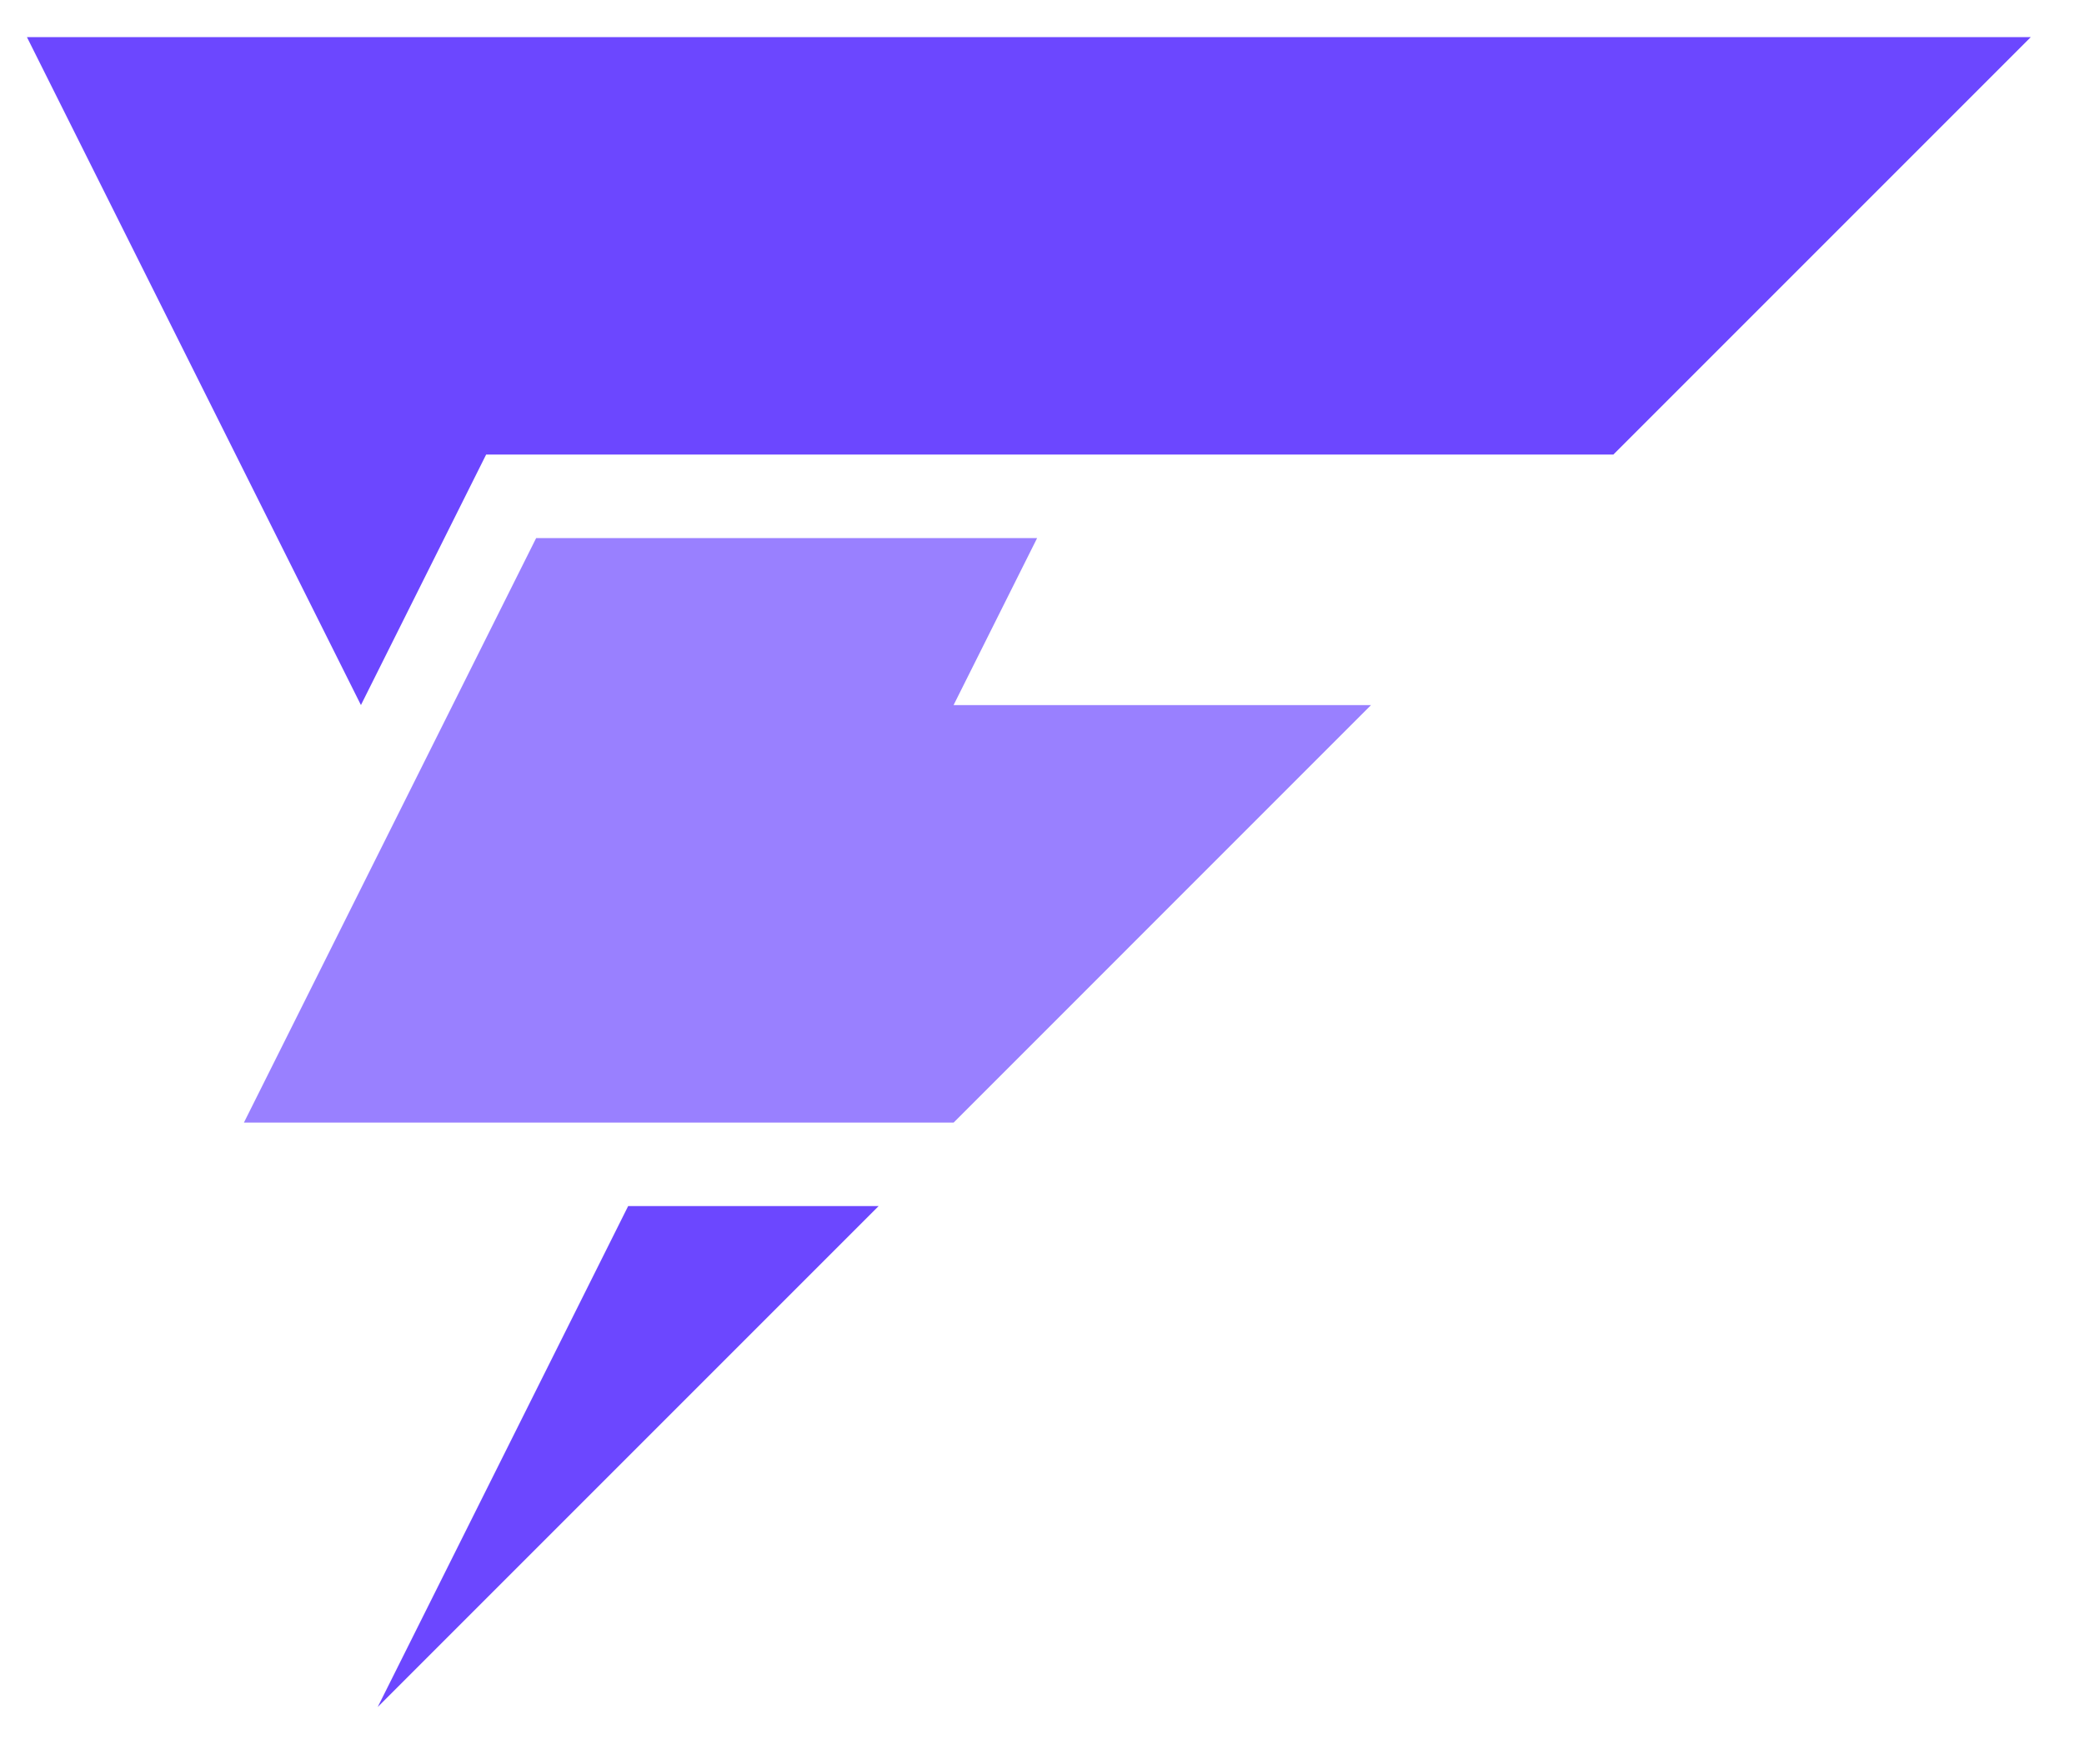
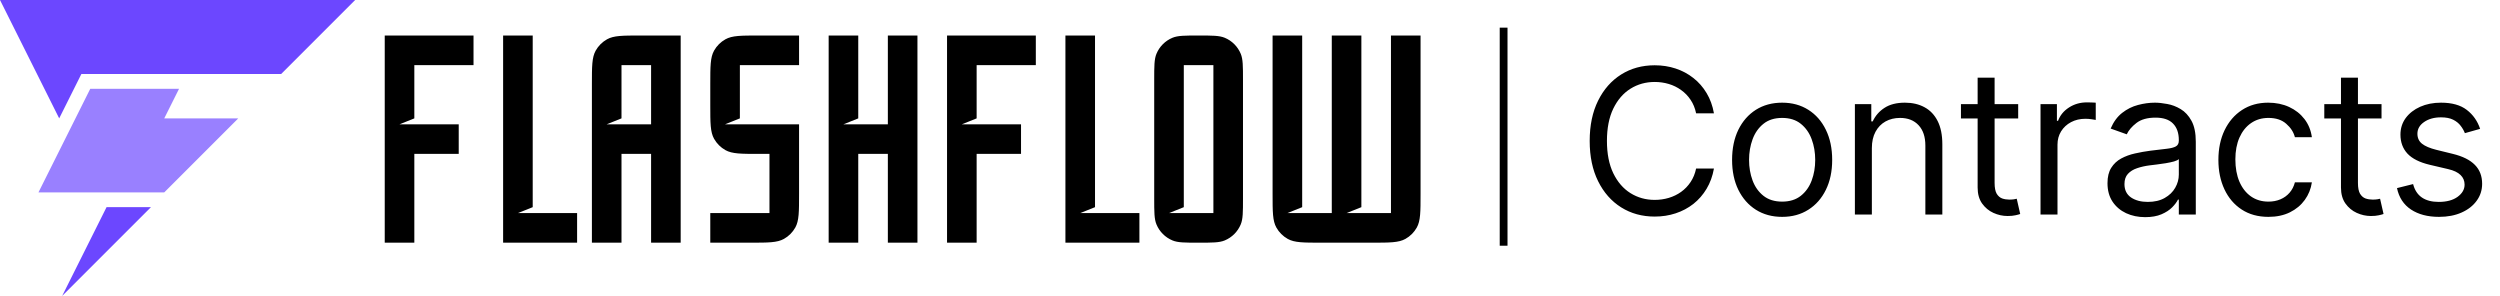
- <svg xmlns="http://www.w3.org/2000/svg" fill="none" viewBox="0 0 26 22">
-   <path fill="#6C47FF" fillRule="evenodd" d="m.336.463 4.167 8.333 1.562-3.125h14.063L25.336.463h-25Z" clipRule="evenodd" />
-   <path fill="#9980FF" fillRule="evenodd" d="m3.043 14.005 3.646-7.292h6.25l-1.042 2.083h5.208l-5.208 5.209H3.043Z" clipRule="evenodd" />
-   <path fill="#6C47FF" fillRule="evenodd" d="M10.96 15.046H7.837l-3.125 6.25 6.25-6.25Z" clipRule="evenodd" />
+ <svg xmlns="http://www.w3.org/2000/svg" width="321" height="38" viewBox="0 0 321 38" fill="none">
+   <path d="M220.07 14.55H217.78C217.645 13.891 217.408 13.313 217.069 12.814C216.737 12.315 216.331 11.897 215.851 11.558C215.377 11.214 214.85 10.955 214.272 10.783C213.693 10.61 213.09 10.524 212.462 10.524C211.317 10.524 210.28 10.813 209.351 11.392C208.427 11.971 207.692 12.823 207.144 13.95C206.602 15.076 206.331 16.458 206.331 18.095C206.331 19.733 206.602 21.114 207.144 22.241C207.692 23.367 208.427 24.22 209.351 24.798C210.28 25.377 211.317 25.666 212.462 25.666C213.09 25.666 213.693 25.58 214.272 25.408C214.85 25.235 215.377 24.98 215.851 24.641C216.331 24.297 216.737 23.875 217.069 23.377C217.408 22.872 217.645 22.293 217.78 21.641H220.07C219.898 22.607 219.584 23.472 219.128 24.235C218.673 24.998 218.107 25.648 217.43 26.183C216.752 26.713 215.992 27.116 215.149 27.393C214.312 27.67 213.416 27.808 212.462 27.808C210.849 27.808 209.415 27.414 208.16 26.627C206.904 25.839 205.916 24.718 205.196 23.266C204.476 21.813 204.116 20.09 204.116 18.095C204.116 16.101 204.476 14.377 205.196 12.925C205.916 11.472 206.904 10.352 208.16 9.564C209.415 8.776 210.849 8.382 212.462 8.382C213.416 8.382 214.312 8.521 215.149 8.798C215.992 9.075 216.752 9.481 217.43 10.016C218.107 10.546 218.673 11.192 219.128 11.955C219.584 12.712 219.898 13.577 220.07 14.55ZM228.826 27.845C227.546 27.845 226.423 27.541 225.456 26.931C224.496 26.322 223.745 25.469 223.203 24.374C222.668 23.278 222.4 21.998 222.4 20.533C222.4 19.055 222.668 17.766 223.203 16.664C223.745 15.562 224.496 14.707 225.456 14.097C226.423 13.488 227.546 13.183 228.826 13.183C230.106 13.183 231.227 13.488 232.187 14.097C233.153 14.707 233.904 15.562 234.44 16.664C234.981 17.766 235.252 19.055 235.252 20.533C235.252 21.998 234.981 23.278 234.44 24.374C233.904 25.469 233.153 26.322 232.187 26.931C231.227 27.541 230.106 27.845 228.826 27.845ZM228.826 25.888C229.799 25.888 230.599 25.639 231.227 25.14C231.855 24.641 232.319 23.986 232.621 23.173C232.923 22.361 233.073 21.481 233.073 20.533C233.073 19.585 232.923 18.702 232.621 17.883C232.319 17.064 231.855 16.403 231.227 15.898C230.599 15.393 229.799 15.141 228.826 15.141C227.854 15.141 227.053 15.393 226.426 15.898C225.798 16.403 225.333 17.064 225.031 17.883C224.73 18.702 224.579 19.585 224.579 20.533C224.579 21.481 224.73 22.361 225.031 23.173C225.333 23.986 225.798 24.641 226.426 25.14C227.053 25.639 227.854 25.888 228.826 25.888ZM240.347 19.019V27.55H238.168V13.368H240.274V15.584H240.458C240.791 14.864 241.295 14.285 241.972 13.848C242.65 13.405 243.524 13.183 244.595 13.183C245.555 13.183 246.395 13.38 247.115 13.774C247.835 14.162 248.395 14.753 248.796 15.547C249.196 16.335 249.396 17.332 249.396 18.538V27.55H247.217V18.686C247.217 17.572 246.927 16.704 246.349 16.082C245.77 15.455 244.976 15.141 243.967 15.141C243.271 15.141 242.65 15.291 242.102 15.593C241.56 15.895 241.132 16.335 240.818 16.913C240.504 17.492 240.347 18.194 240.347 19.019ZM259.135 13.368V15.215H251.786V13.368H259.135ZM253.928 9.97H256.107V23.487C256.107 24.103 256.196 24.564 256.374 24.872C256.559 25.174 256.793 25.377 257.076 25.482C257.365 25.58 257.67 25.629 257.99 25.629C258.23 25.629 258.427 25.617 258.581 25.592C258.735 25.562 258.858 25.537 258.95 25.519L259.394 27.476C259.246 27.531 259.04 27.587 258.775 27.642C258.51 27.704 258.175 27.735 257.769 27.735C257.153 27.735 256.55 27.602 255.959 27.337C255.374 27.073 254.888 26.67 254.5 26.128C254.118 25.586 253.928 24.903 253.928 24.078V9.97ZM262.003 27.55V13.368H264.108V15.51H264.256C264.514 14.808 264.982 14.239 265.659 13.802C266.336 13.365 267.099 13.146 267.949 13.146C268.109 13.146 268.309 13.149 268.549 13.156C268.789 13.162 268.971 13.171 269.094 13.183V15.399C269.02 15.381 268.851 15.353 268.586 15.316C268.327 15.273 268.053 15.252 267.764 15.252C267.075 15.252 266.459 15.396 265.918 15.685C265.382 15.969 264.957 16.363 264.643 16.867C264.336 17.366 264.182 17.935 264.182 18.575V27.55H262.003ZM275.44 27.882C274.541 27.882 273.726 27.713 272.993 27.374C272.261 27.03 271.679 26.534 271.248 25.888C270.817 25.235 270.602 24.448 270.602 23.524C270.602 22.712 270.762 22.053 271.082 21.548C271.402 21.038 271.83 20.637 272.365 20.348C272.901 20.059 273.492 19.843 274.138 19.702C274.79 19.554 275.446 19.437 276.105 19.351C276.966 19.24 277.665 19.157 278.201 19.102C278.742 19.04 279.136 18.939 279.382 18.797C279.635 18.655 279.761 18.409 279.761 18.058V17.985C279.761 17.073 279.512 16.366 279.013 15.861C278.521 15.356 277.773 15.104 276.769 15.104C275.729 15.104 274.914 15.332 274.323 15.787C273.732 16.242 273.316 16.729 273.076 17.246L271.008 16.507C271.377 15.645 271.87 14.975 272.485 14.494C273.107 14.008 273.784 13.67 274.517 13.479C275.255 13.282 275.982 13.183 276.696 13.183C277.151 13.183 277.674 13.239 278.265 13.35C278.862 13.454 279.438 13.673 279.992 14.005C280.552 14.337 281.017 14.839 281.386 15.51C281.755 16.181 281.94 17.08 281.94 18.206V27.55H279.761V25.629H279.65C279.502 25.937 279.256 26.266 278.911 26.617C278.567 26.968 278.108 27.267 277.536 27.513C276.963 27.759 276.265 27.882 275.44 27.882ZM275.772 25.925C276.634 25.925 277.36 25.756 277.951 25.417C278.548 25.078 278.998 24.641 279.299 24.106C279.607 23.57 279.761 23.007 279.761 22.416V20.422C279.669 20.533 279.465 20.634 279.152 20.727C278.844 20.813 278.487 20.89 278.081 20.957C277.68 21.019 277.29 21.074 276.908 21.124C276.532 21.167 276.228 21.204 275.994 21.235C275.428 21.308 274.898 21.428 274.406 21.595C273.92 21.755 273.526 21.998 273.224 22.324C272.929 22.644 272.781 23.081 272.781 23.635C272.781 24.392 273.061 24.965 273.621 25.352C274.187 25.734 274.904 25.925 275.772 25.925ZM291.268 27.845C289.939 27.845 288.794 27.531 287.834 26.904C286.873 26.276 286.135 25.411 285.618 24.309C285.101 23.207 284.842 21.948 284.842 20.533C284.842 19.092 285.107 17.821 285.636 16.72C286.172 15.612 286.917 14.747 287.871 14.125C288.831 13.497 289.951 13.183 291.231 13.183C292.229 13.183 293.127 13.368 293.927 13.737C294.728 14.107 295.383 14.624 295.894 15.288C296.405 15.953 296.722 16.729 296.845 17.615H294.666C294.5 16.969 294.131 16.396 293.558 15.898C292.992 15.393 292.229 15.141 291.268 15.141C290.419 15.141 289.674 15.362 289.034 15.806C288.4 16.242 287.904 16.861 287.547 17.661C287.197 18.455 287.021 19.388 287.021 20.459C287.021 21.555 287.194 22.509 287.538 23.321C287.889 24.134 288.382 24.765 289.015 25.214C289.656 25.663 290.407 25.888 291.268 25.888C291.835 25.888 292.349 25.789 292.81 25.592C293.272 25.395 293.663 25.112 293.983 24.743C294.303 24.374 294.531 23.93 294.666 23.413H296.845C296.722 24.251 296.417 25.005 295.931 25.675C295.451 26.34 294.814 26.87 294.02 27.264C293.232 27.651 292.315 27.845 291.268 27.845ZM305.788 13.368V15.215H298.439V13.368H305.788ZM300.581 9.97H302.76V23.487C302.76 24.103 302.849 24.564 303.027 24.872C303.212 25.174 303.446 25.377 303.729 25.482C304.018 25.58 304.323 25.629 304.643 25.629C304.883 25.629 305.08 25.617 305.234 25.592C305.388 25.562 305.511 25.537 305.603 25.519L306.047 27.476C305.899 27.531 305.693 27.587 305.428 27.642C305.163 27.704 304.828 27.735 304.422 27.735C303.806 27.735 303.203 27.602 302.612 27.337C302.027 27.073 301.541 26.67 301.153 26.128C300.771 25.586 300.581 24.903 300.581 24.078V9.97ZM318.447 16.544L316.49 17.098C316.367 16.772 316.185 16.455 315.945 16.147C315.711 15.833 315.391 15.575 314.985 15.371C314.579 15.168 314.059 15.067 313.425 15.067C312.557 15.067 311.833 15.267 311.255 15.667C310.682 16.061 310.396 16.563 310.396 17.172C310.396 17.714 310.593 18.141 310.987 18.455C311.381 18.769 311.997 19.031 312.834 19.24L314.939 19.757C316.207 20.065 317.152 20.536 317.773 21.17C318.395 21.798 318.706 22.607 318.706 23.598C318.706 24.411 318.472 25.137 318.004 25.777C317.542 26.417 316.896 26.922 316.065 27.291C315.234 27.661 314.268 27.845 313.166 27.845C311.72 27.845 310.522 27.531 309.574 26.904C308.626 26.276 308.026 25.358 307.774 24.152L309.842 23.635C310.039 24.398 310.412 24.971 310.959 25.352C311.513 25.734 312.237 25.925 313.129 25.925C314.145 25.925 314.951 25.709 315.548 25.279C316.151 24.841 316.453 24.318 316.453 23.709C316.453 23.216 316.281 22.804 315.936 22.472C315.591 22.133 315.062 21.881 314.348 21.715L311.984 21.161C310.685 20.853 309.731 20.376 309.122 19.73C308.519 19.077 308.217 18.262 308.217 17.283C308.217 16.483 308.442 15.775 308.891 15.159C309.347 14.544 309.965 14.06 310.747 13.71C311.535 13.359 312.427 13.183 313.425 13.183C314.828 13.183 315.93 13.491 316.73 14.107C317.536 14.722 318.109 15.535 318.447 16.544Z" fill="black" />
+   <line x1="193.064" y1="3.55" x2="193.064" y2="31.55" stroke="black" />
+   <path fill-rule="evenodd" clip-rule="evenodd" d="M53.2 19.76L53.2 31.16H49.4L49.4 4.56H60.8V8.36L53.2 8.36V15.2L51.3 15.96H58.9V19.76H53.2ZM125.4 19.76V31.16H121.6V4.56H133V8.36L125.4 8.36V15.2L123.5 15.96H131.1V19.76H125.4ZM110.2 31.16V19.76H114V31.16H117.8V4.56H114V15.96H108.3L110.2 15.2V4.56H106.4V31.16H110.2ZM68.4 26.6V4.56H64.6L64.6 31.16H74.1V27.36H66.5L68.4 26.6ZM136.8 4.56H140.6V26.6L138.7 27.36H146.3V31.16H136.8V4.56ZM174.8 4.56H171V27.36H167.2H165.3L167.2 26.6V4.56H163.4V24.89C163.4 27.198 163.4 28.352 163.885 29.217C164.227 29.828 164.732 30.333 165.344 30.675C166.209 31.16 167.363 31.16 169.67 31.16H176.13C178.438 31.16 179.592 31.16 180.457 30.675C181.069 30.333 181.573 29.828 181.916 29.217C182.4 28.352 182.4 27.198 182.4 24.89V4.56H178.6V27.36H174.8H172.9L174.8 26.6V4.56ZM83.6 31.16H87.4V4.56H82.27C79.963 4.56 78.809 4.56 77.944 5.045C77.332 5.387 76.827 5.892 76.485 6.503C76 7.368 76 8.522 76 10.83V31.16H79.8V19.76H83.6V31.16ZM79.8 8.36H83.6V15.96H77.9L79.8 15.2V8.36ZM102.6 4.56H97.47C95.163 4.56 94.009 4.56 93.144 5.045C92.532 5.387 92.027 5.892 91.685 6.503C91.2 7.368 91.2 8.522 91.2 10.83V13.49C91.2 15.798 91.2 16.952 91.685 17.817C92.027 18.428 92.532 18.933 93.144 19.276C94.009 19.76 95.163 19.76 97.47 19.76H98.8V27.36H91.2V31.16H96.33C98.638 31.16 99.792 31.16 100.657 30.675C101.269 30.333 101.773 29.828 102.116 29.217C102.6 28.352 102.6 27.198 102.6 24.89V15.96H93.1L95 15.2V8.36H102.6V4.56ZM148.49 28.814C148.2 28.116 148.2 27.231 148.2 25.46V10.26C148.2 8.489 148.2 7.604 148.49 6.906C148.875 5.975 149.615 5.235 150.546 4.849C151.245 4.56 152.13 4.56 153.9 4.56C155.671 4.56 156.556 4.56 157.255 4.849C158.186 5.235 158.925 5.975 159.311 6.906C159.6 7.604 159.6 8.489 159.6 10.26V25.46C159.6 27.231 159.6 28.116 159.311 28.814C158.925 29.745 158.186 30.485 157.255 30.871C156.556 31.16 155.671 31.16 153.9 31.16C152.13 31.16 151.245 31.16 150.546 30.871C149.615 30.485 148.875 29.745 148.49 28.814ZM155.8 8.36V27.36H150.1L152 26.6V8.36H155.8Z" fill="black" />
+   <path fill-rule="evenodd" clip-rule="evenodd" d="M0 0L7.6 15.2L10.45 9.5H36.1L45.6 0H0Z" fill="#6C47FF" />
+   <path fill-rule="evenodd" clip-rule="evenodd" d="M4.939 24.7L11.589 11.4H22.989L21.09 15.2H30.59L21.09 24.7H4.939Z" fill="#9980FF" />
+   <path fill-rule="evenodd" clip-rule="evenodd" d="M19.381 26.6H13.681L7.98 38L19.381 26.6Z" fill="#6C47FF" />
</svg>
